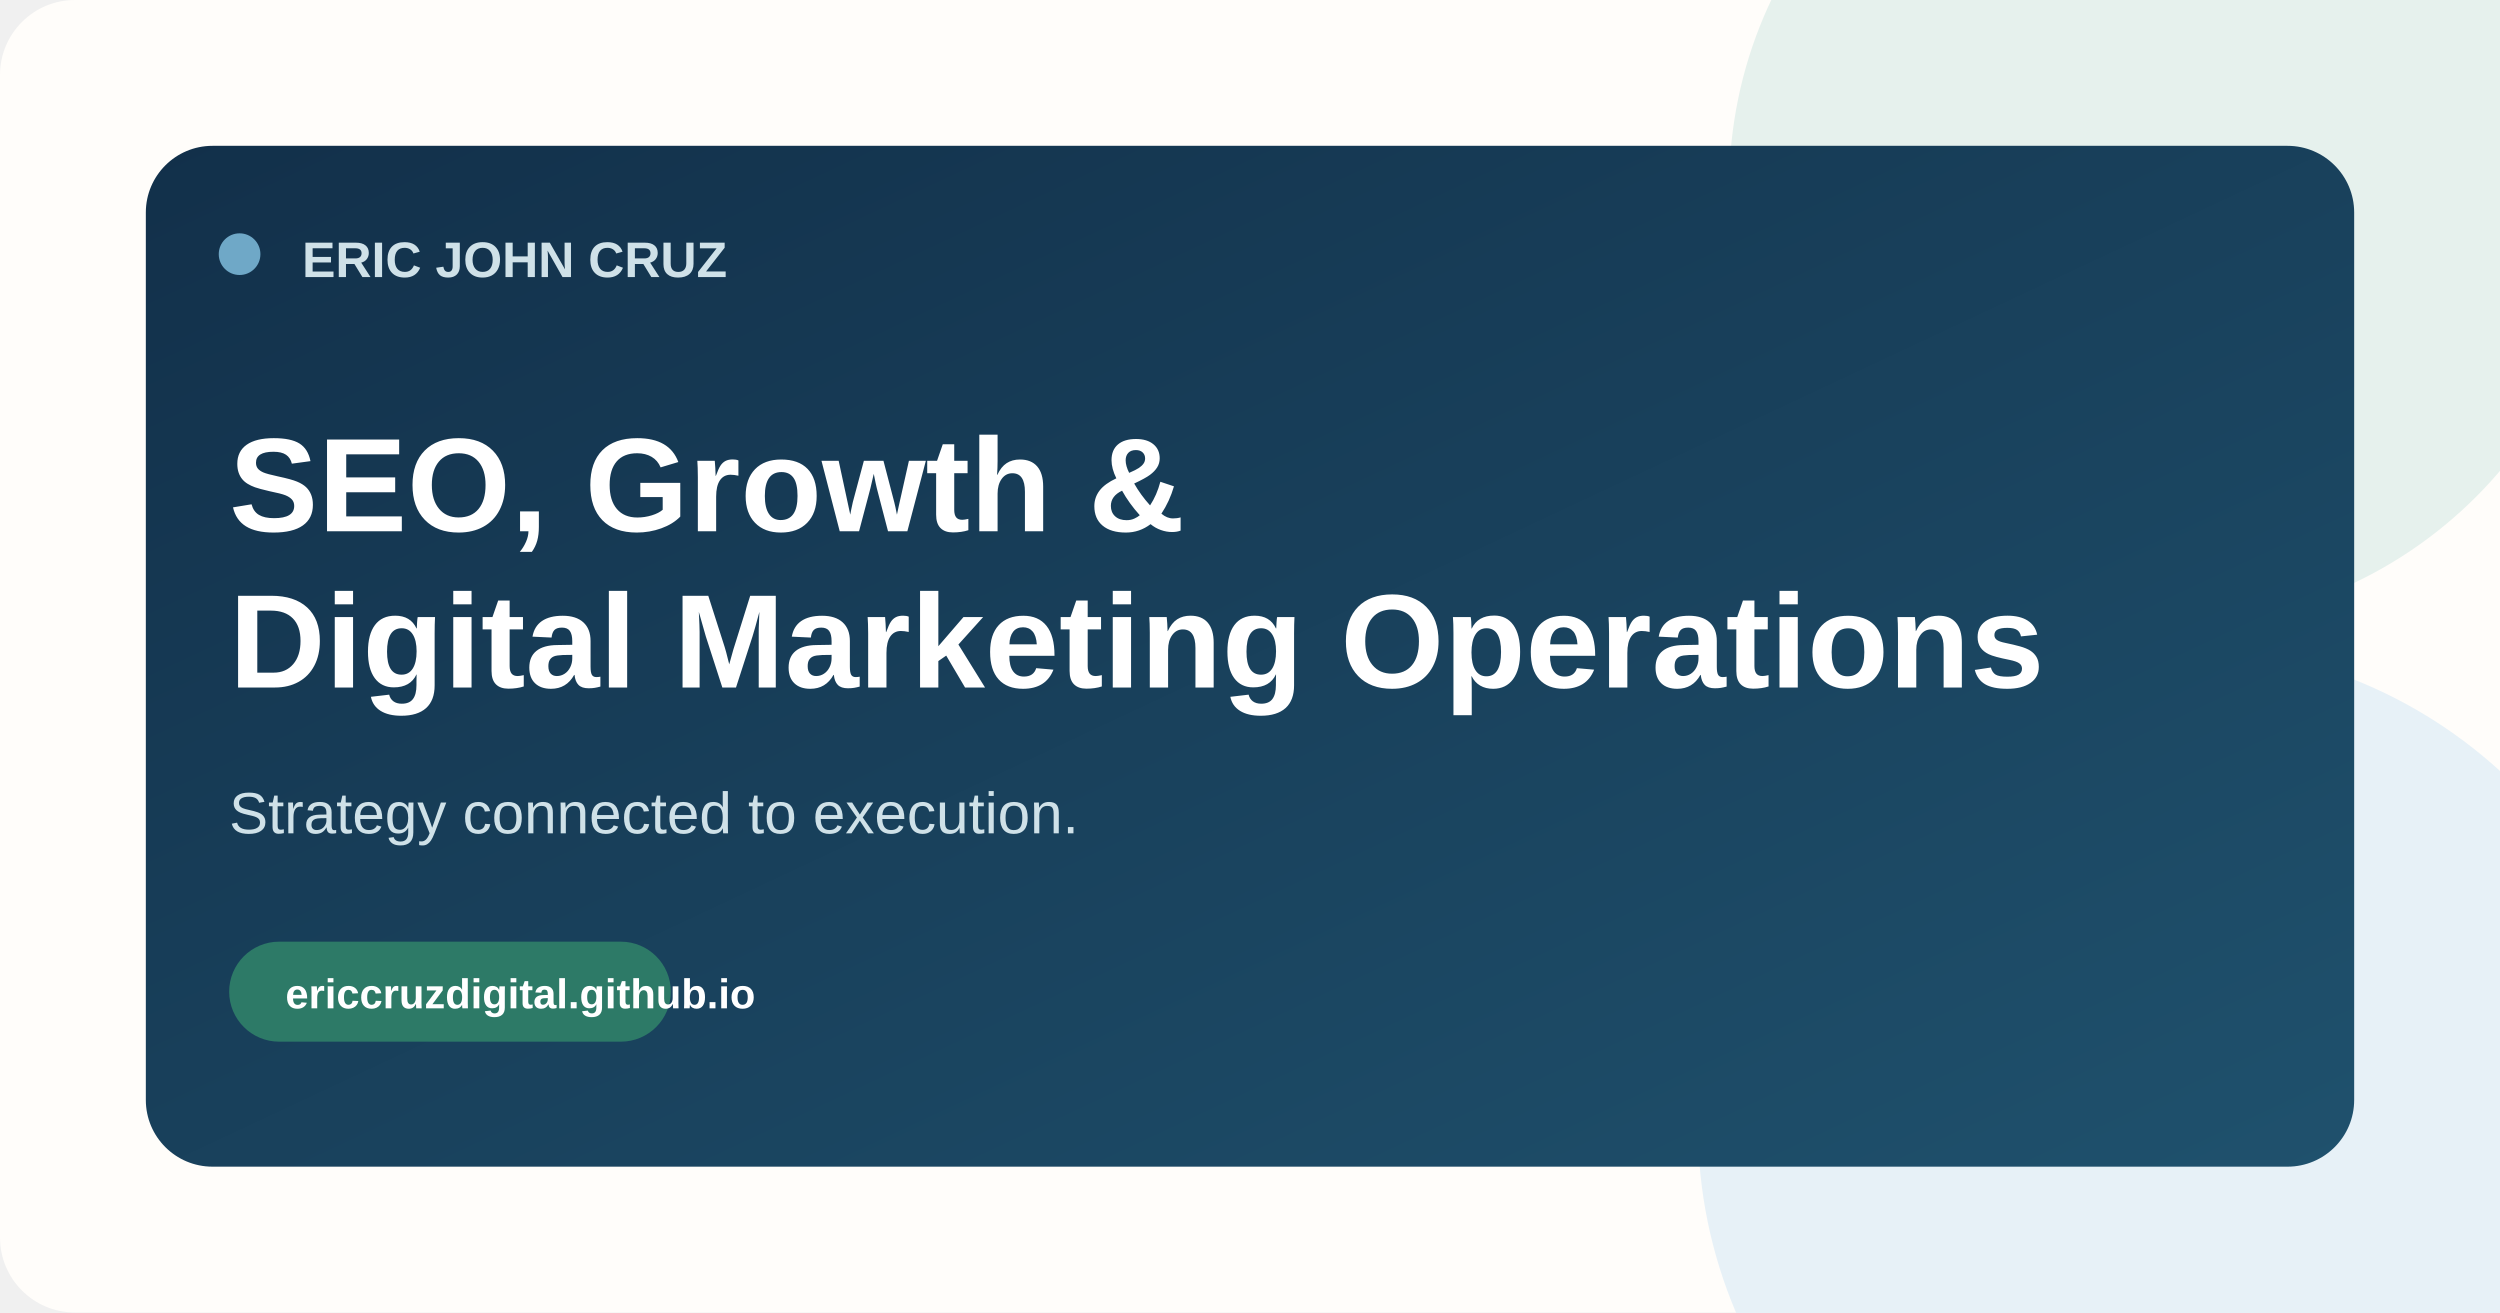
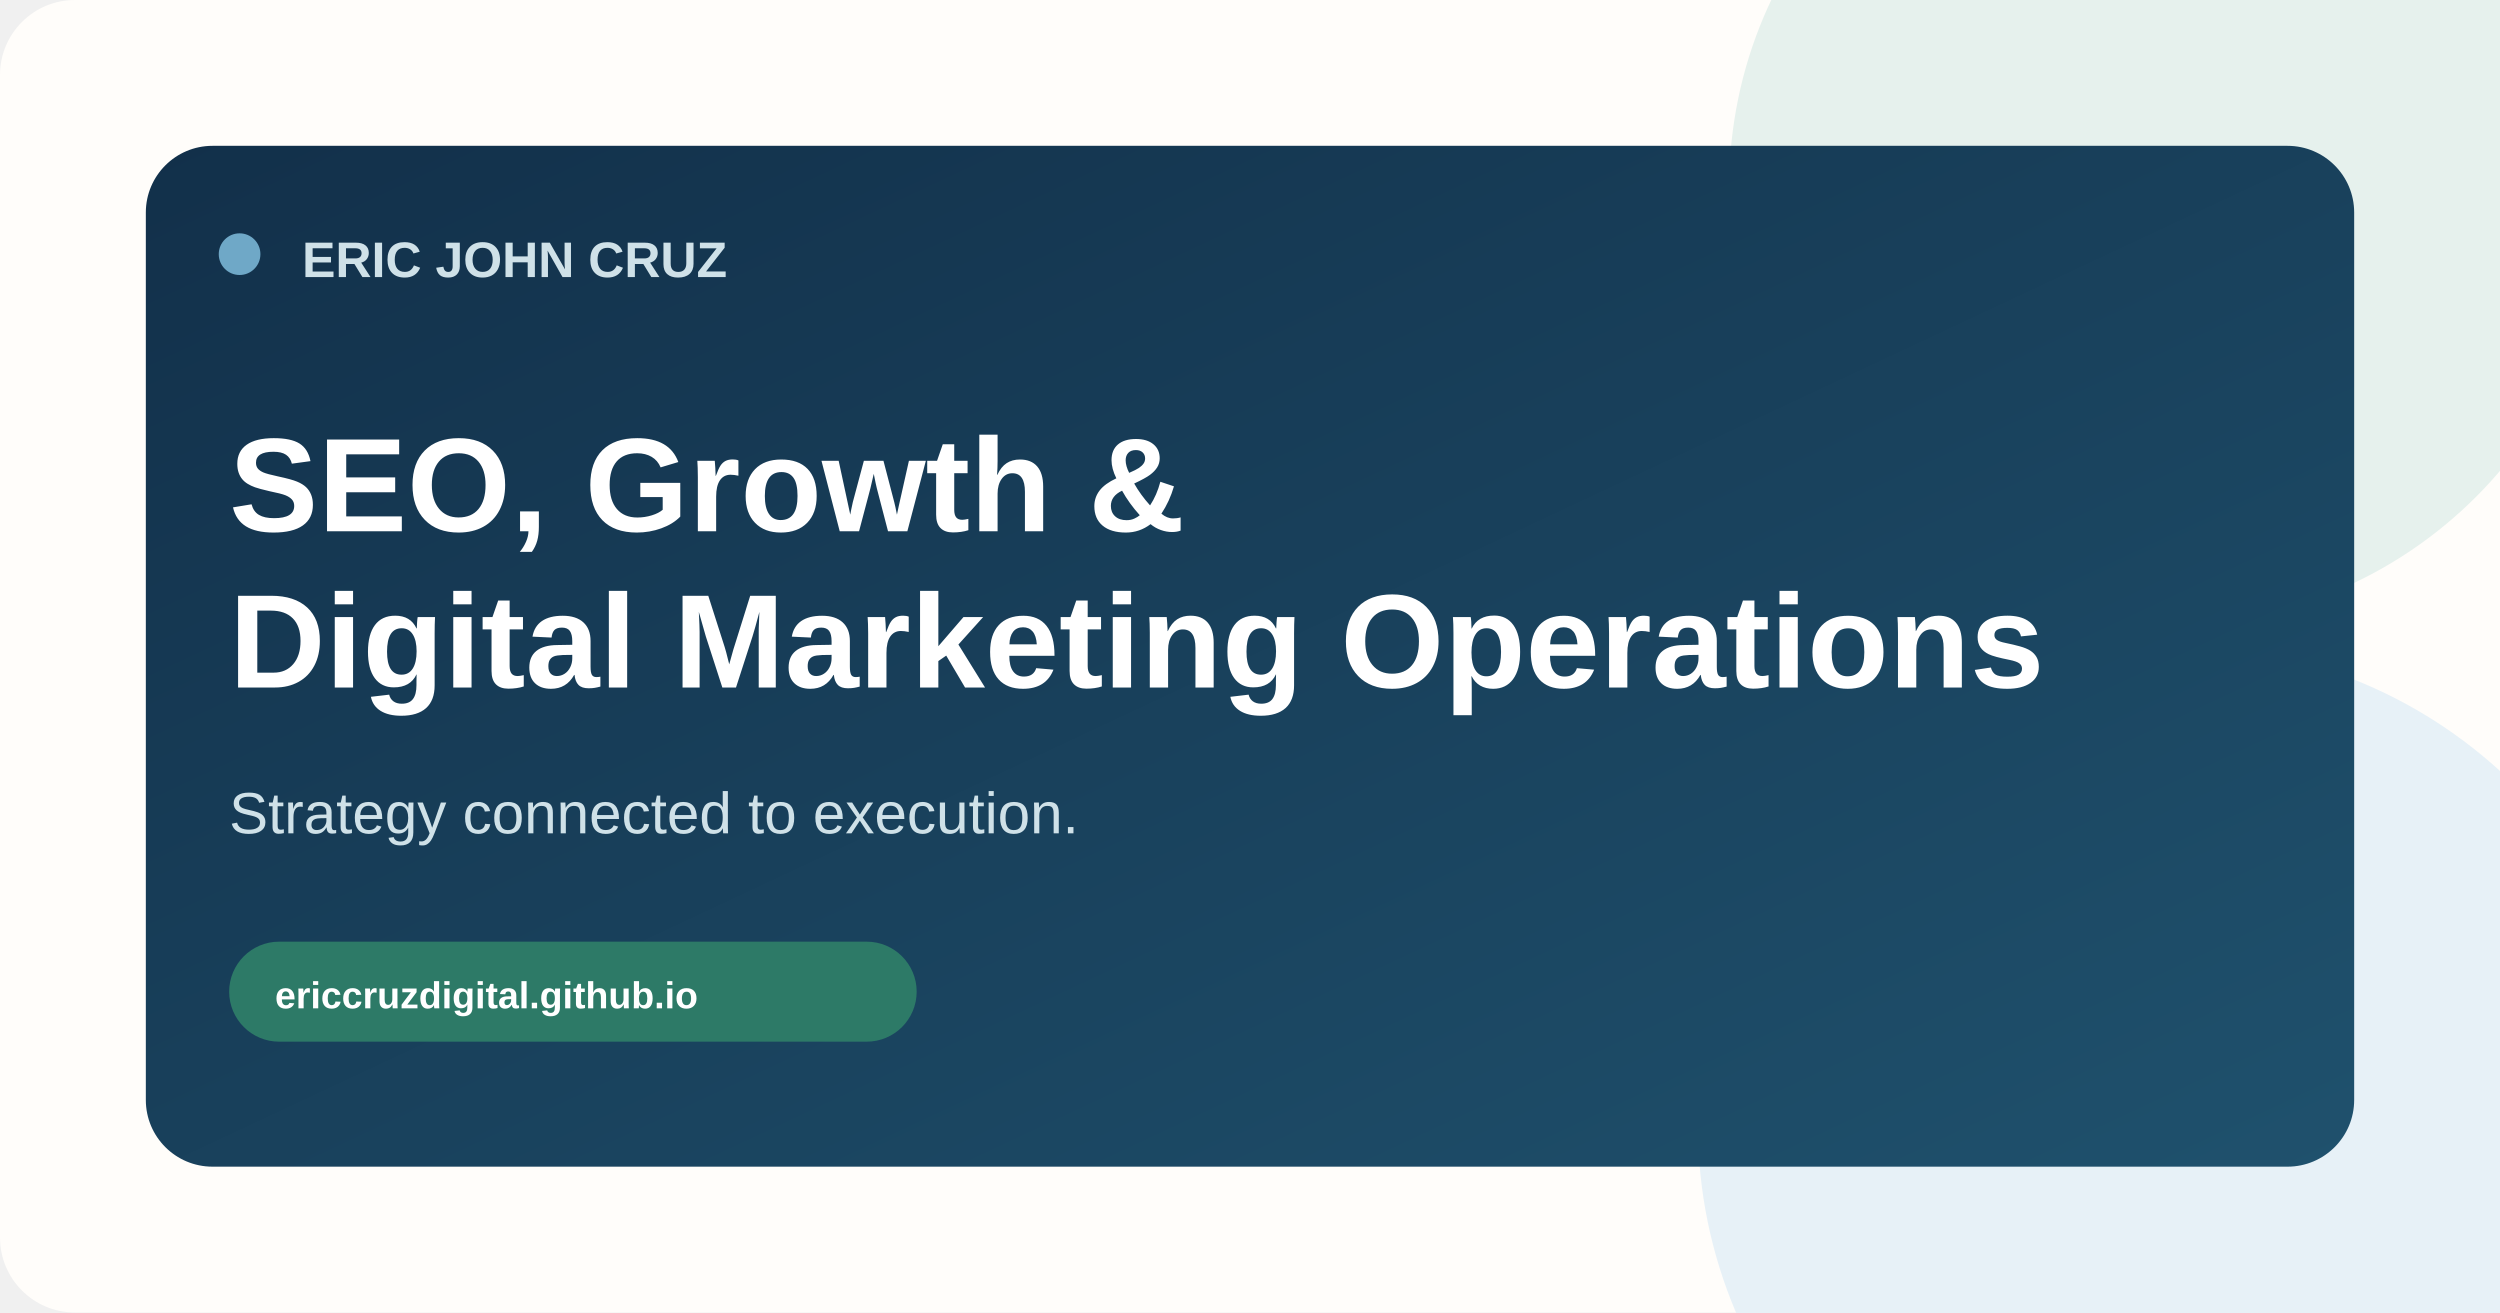
<svg xmlns="http://www.w3.org/2000/svg" width="1200" height="630" viewBox="0 0 1200 630">
  <defs>
    <linearGradient id="g" x1="0" y1="0" x2="1" y2="1">
      <stop stop-color="#12304a" />
      <stop offset="1" stop-color="#1f516d" />
    </linearGradient>
  </defs>
  <rect width="1200" height="630" rx="36" fill="#fffdfa" />
  <circle cx="1040" cy="90" r="210" fill="#e6f1ed" />
  <circle cx="1045" cy="540" r="230" fill="#e7f1f7" />
  <rect x="70" y="70" width="1060" height="490" rx="32" fill="url(#g)" />
  <circle cx="115" cy="122" r="10" fill="#6fa8c7" />
  <text x="145" y="133" font-family="Arial, sans-serif" font-size="24" font-weight="700" fill="#cfe1e8">ERIC JOHN CRUZ</text>
  <text x="110" y="255" font-family="Arial, sans-serif" font-size="64" font-weight="800" fill="#ffffff">SEO, Growth &amp;</text>
  <text x="110" y="330" font-family="Arial, sans-serif" font-size="64" font-weight="800" fill="#ffffff">Digital Marketing Operations</text>
  <text x="110" y="400" font-family="Arial, sans-serif" font-size="28" fill="#cfe1e8">Strategy connected to execution.</text>
-   <rect x="110" y="452" width="212" height="48" rx="24" fill="#2d7a67" />
-   <text x="137" y="484" font-family="Arial, sans-serif" font-size="20" font-weight="700" fill="#ffffff">ericcruzdigital.github.io</text>
+   <rect x="110" y="452" width="330" height="48" rx="24" fill="#2d7a67" />
+   <text x="132" y="484" font-family="Arial, sans-serif" font-size="18" font-weight="700" fill="#ffffff">ericcruzdigital.github.io</text>
</svg>
